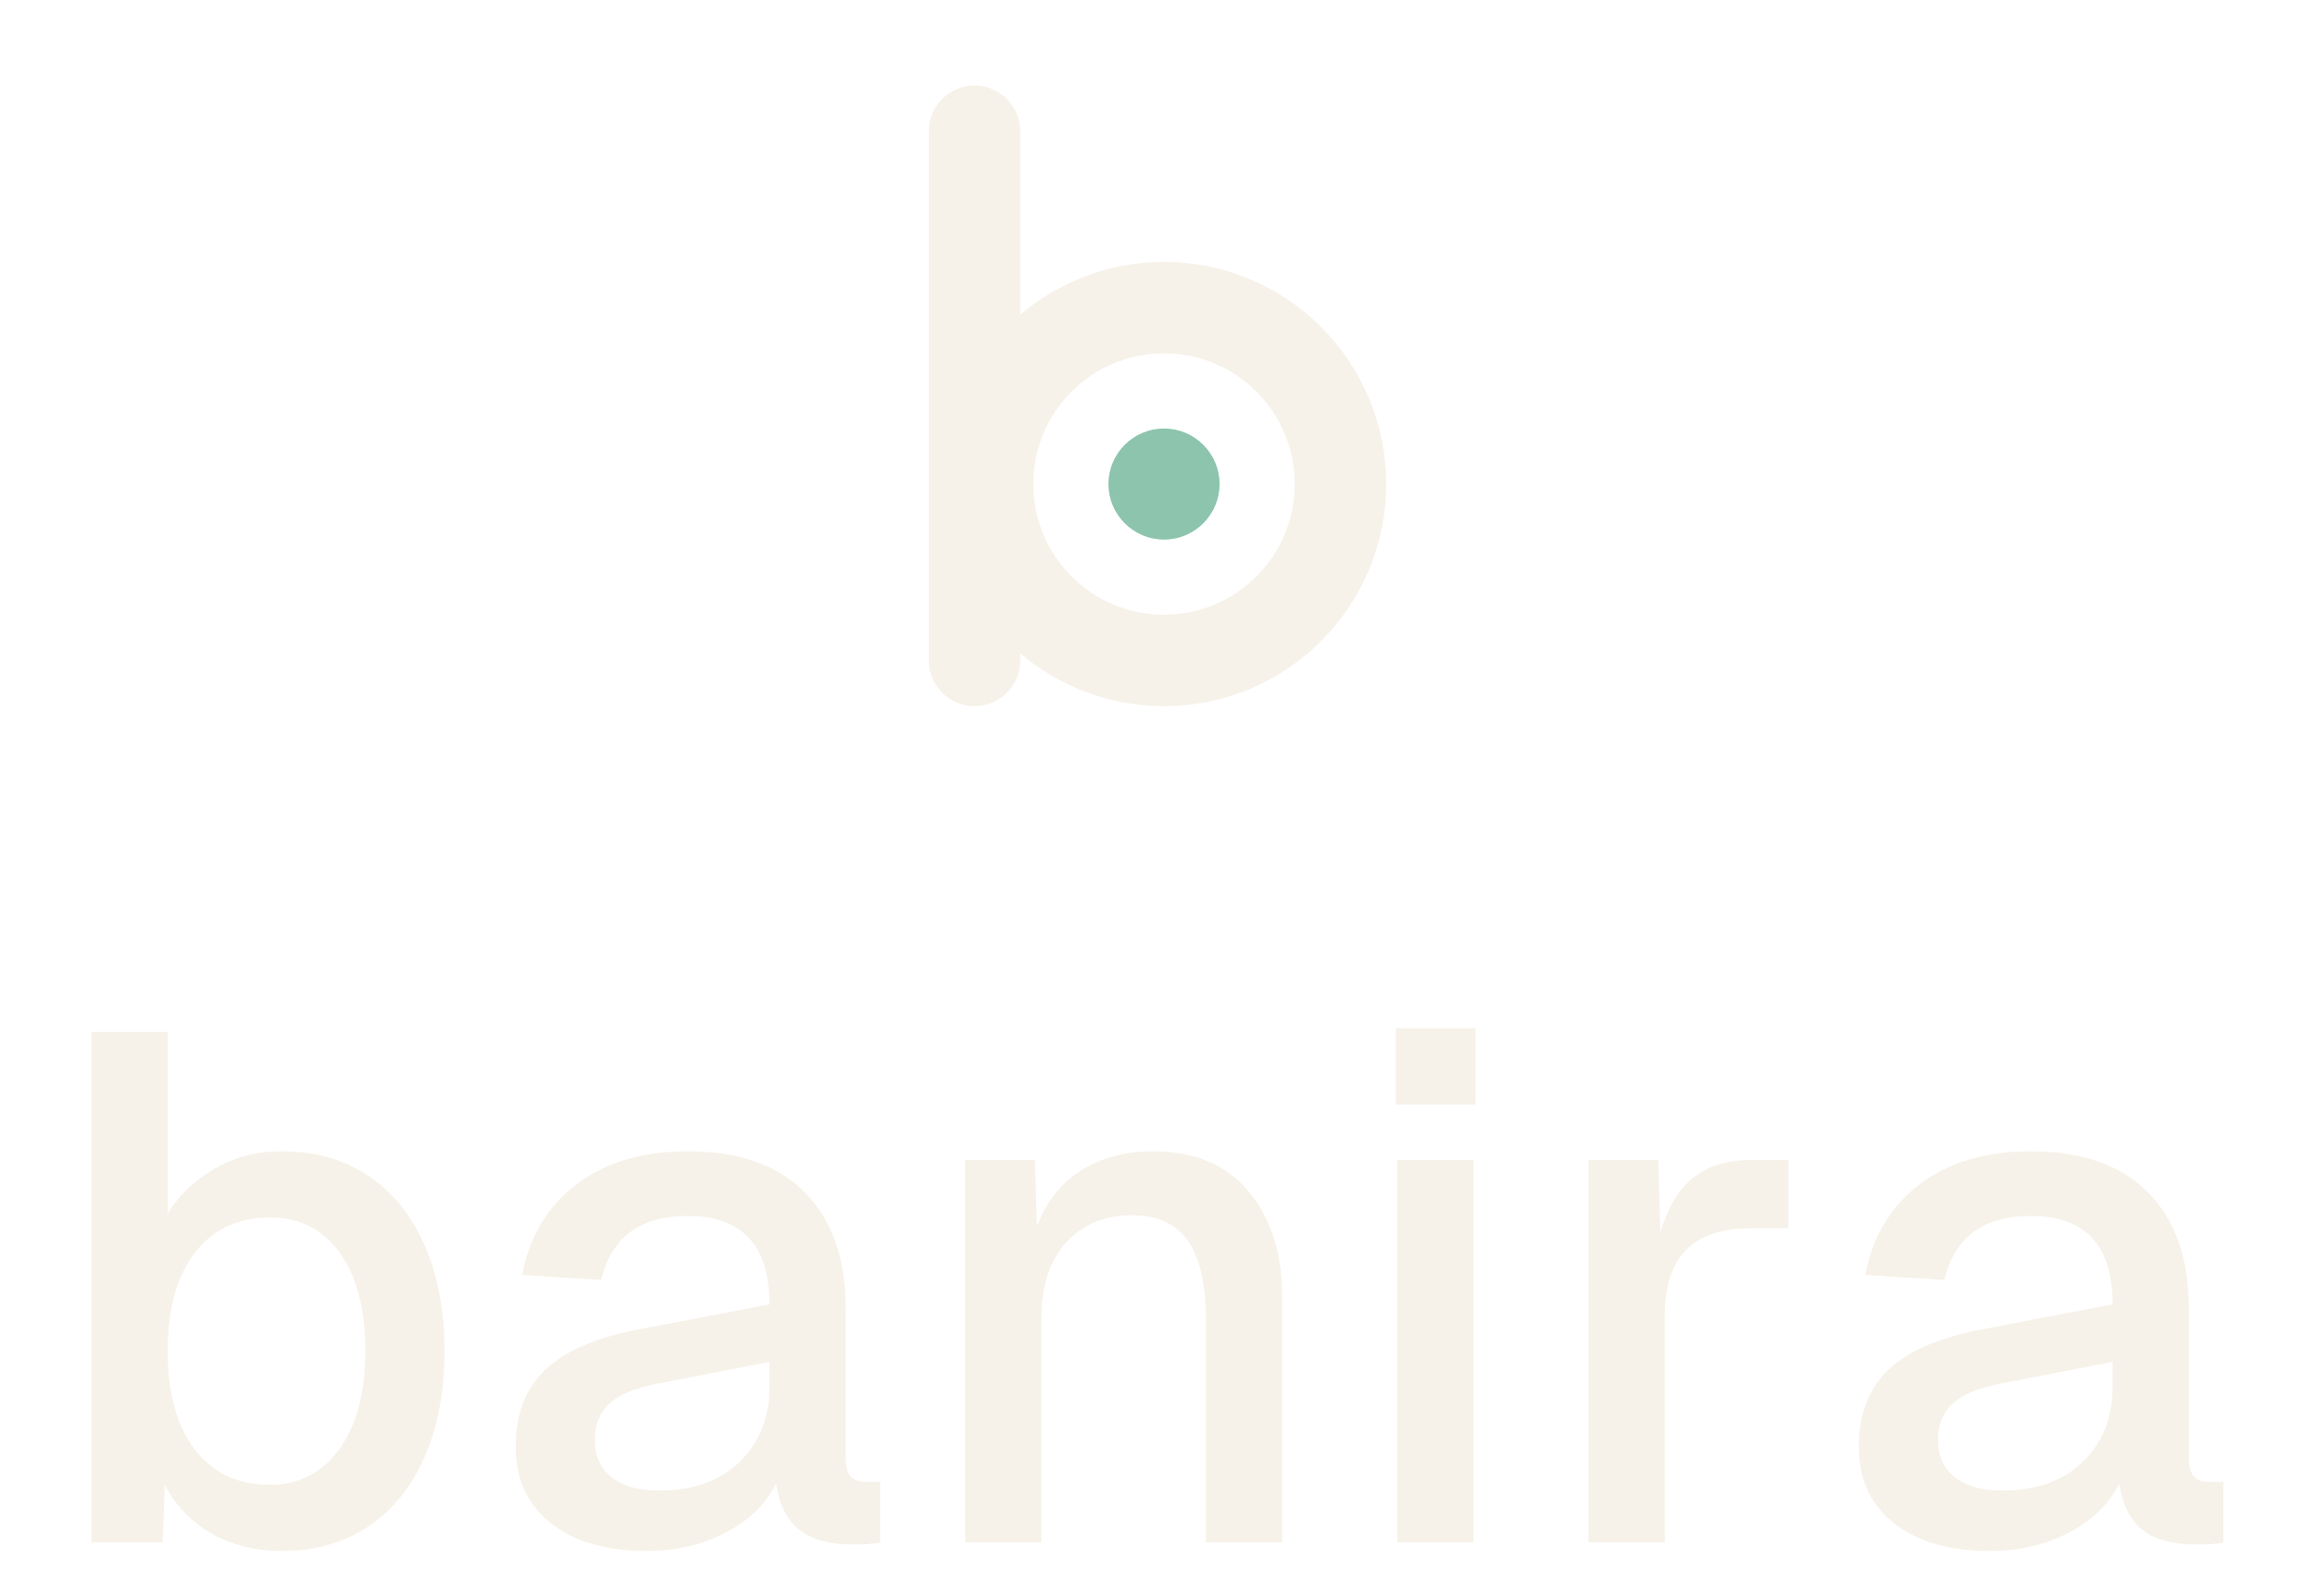
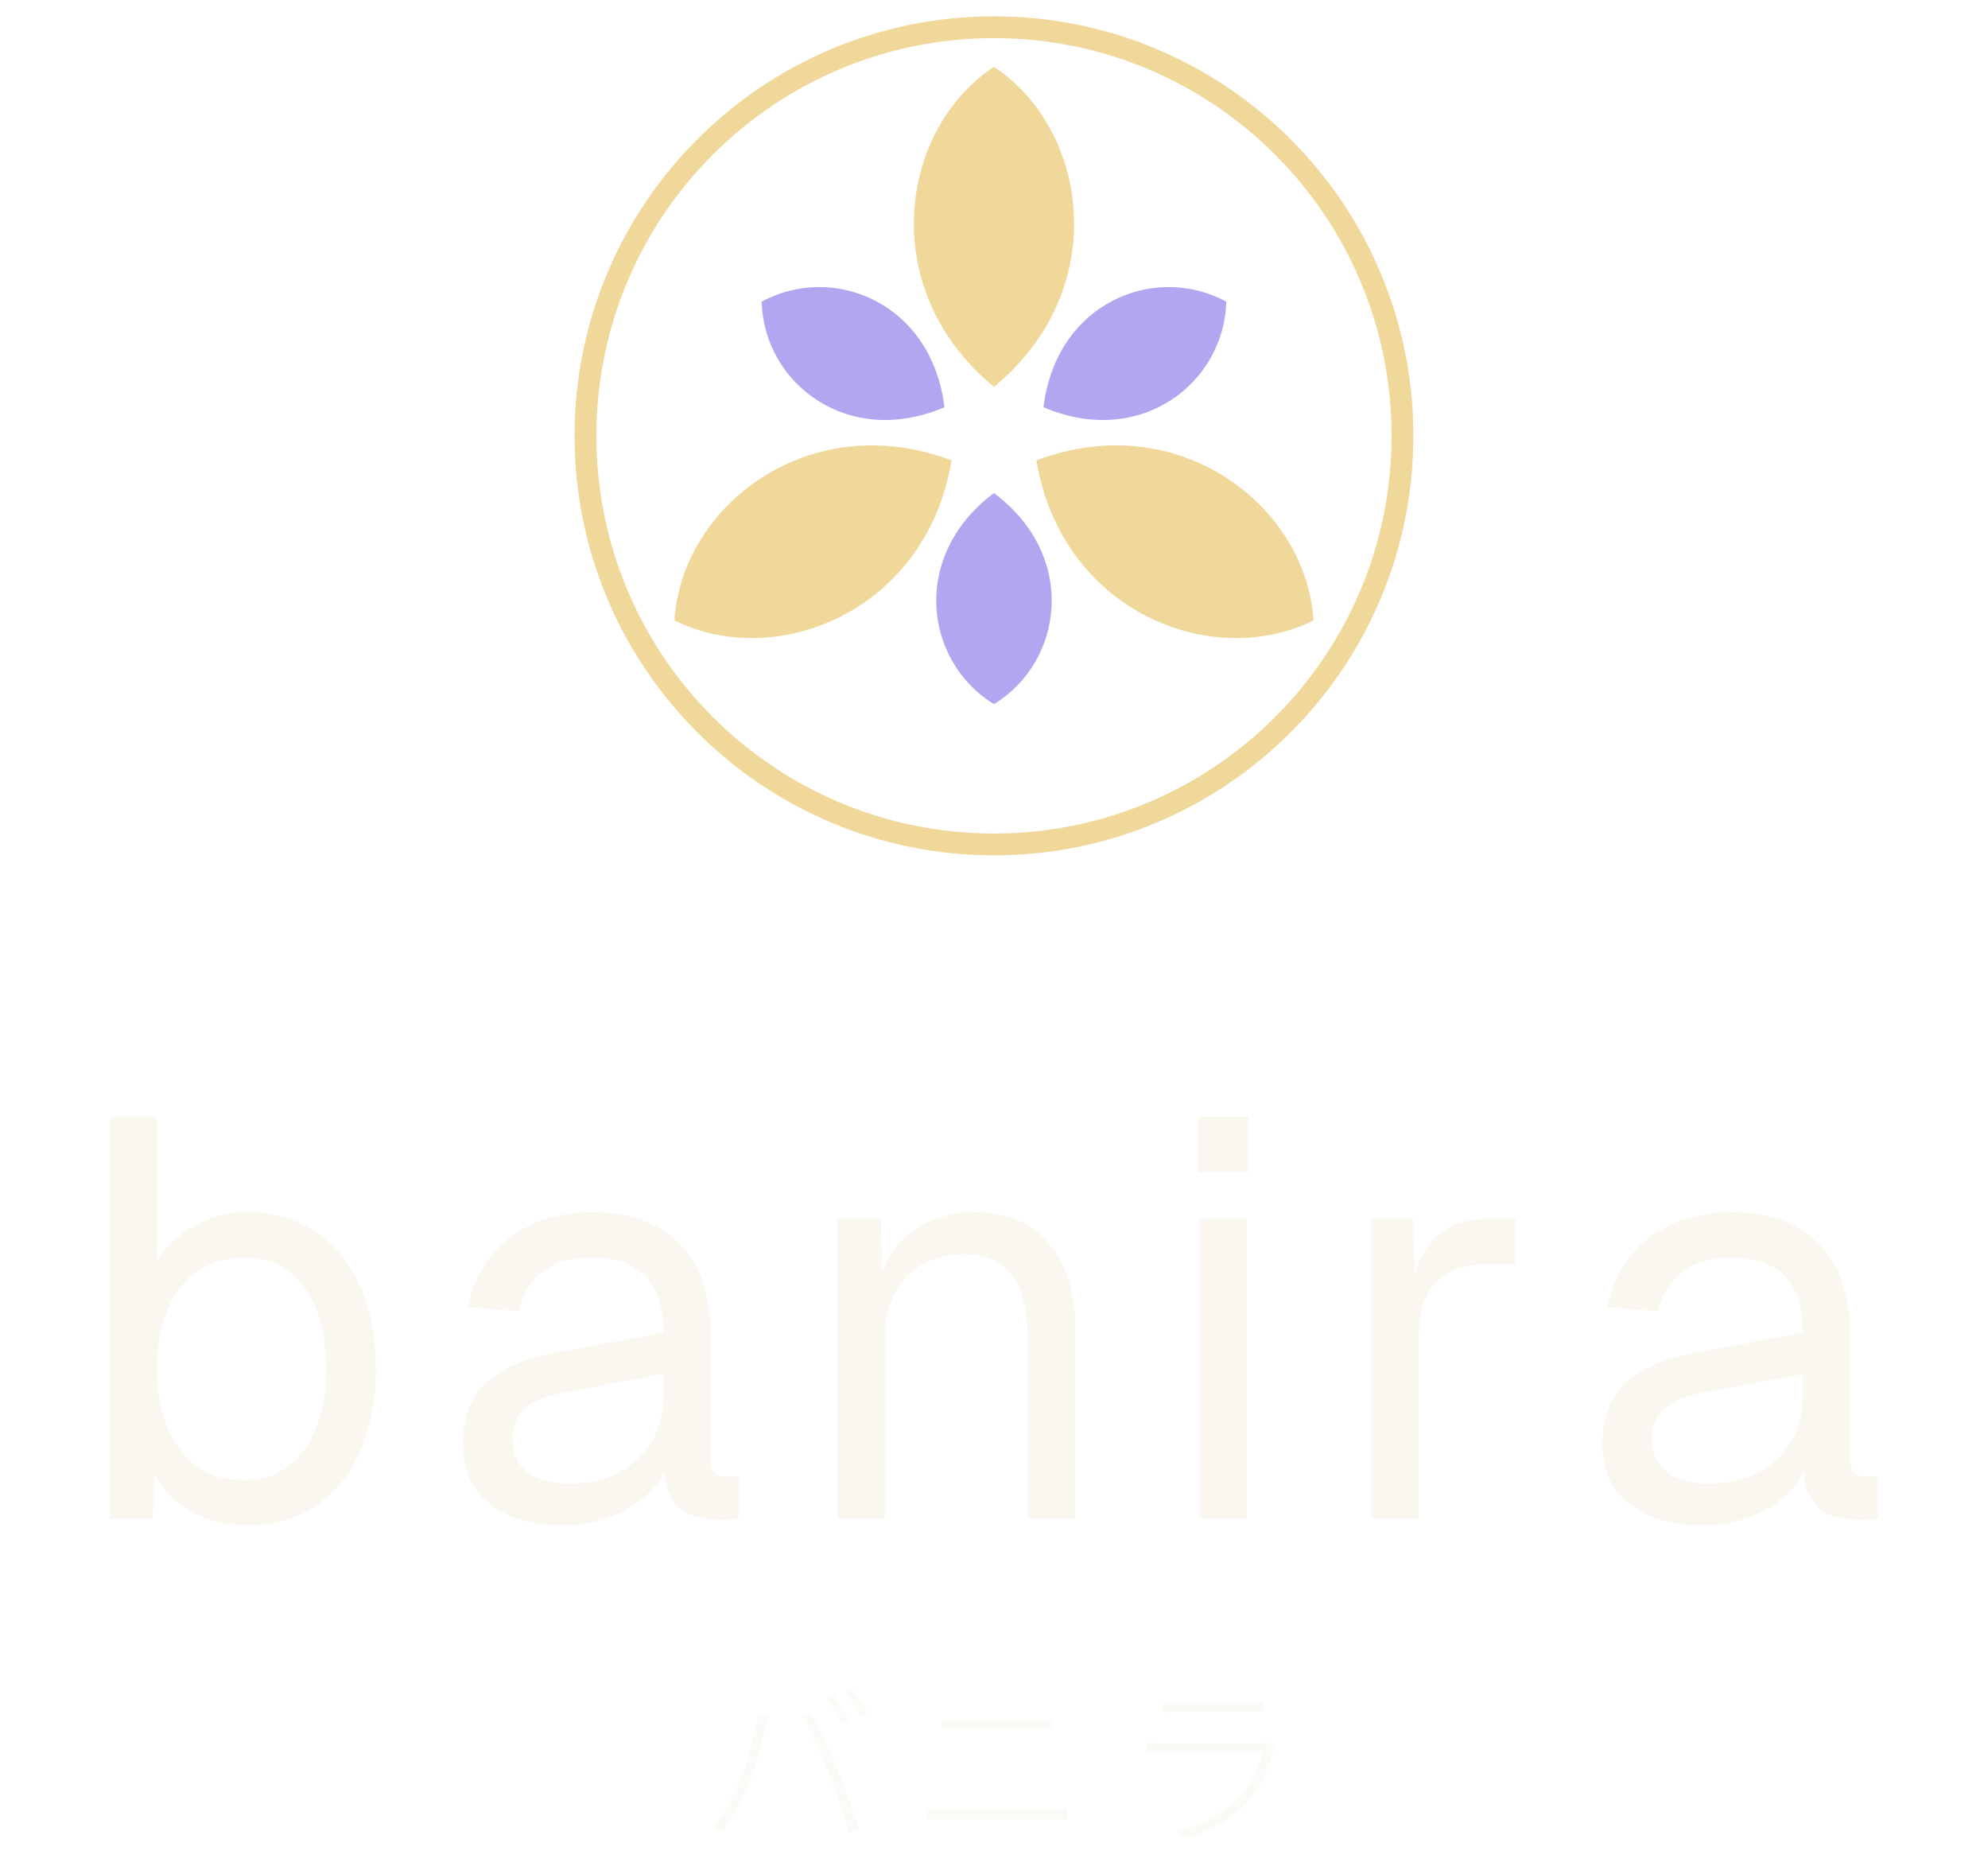
- <svg xmlns="http://www.w3.org/2000/svg" viewBox="0 0 177.14 122.00" width="177" height="122" role="img" aria-label="Banira">
-   <g transform="translate(57.06809 0) scale(1.0)">
-     <line x1="17.5" y1="10" x2="17.5" y2="50.5" stroke="#F6F2E9" stroke-width="7" stroke-linecap="round" />
-     <circle cx="32" cy="37" r="13.5" fill="none" stroke="#F6F2E9" stroke-width="7" />
-     <circle cx="32" cy="37" r="4.25" fill="#8CC4AE" />
+ <svg xmlns="http://www.w3.org/2000/svg" viewBox="0 0 145.88 137.00" width="146" height="137" role="img" aria-label="Banira">
+   <g transform="translate(40.93776 0) scale(1.0)">
+     <circle cx="32" cy="32" r="30" fill="none" stroke="#F0D79A" stroke-width="1.6" />
+     <g fill="#B3A6F0">
+       <g transform="translate(32 32) rotate(60)">
+         <path d="M0 -4.20 C6.20 -8.85 5.08 -16.60 0 -19.70 C-5.08 -16.60 -6.20 -8.85 0 -4.20Z" />
+       </g>
+       <g transform="translate(32 32) rotate(180)">
+         <path d="M0 -4.20 C6.20 -8.85 5.08 -16.60 0 -19.70 C-5.08 -16.60 -6.20 -8.85 0 -4.20Z" />
+       </g>
+       <g transform="translate(32 32) rotate(300)">
+         <path d="M0 -4.20 C6.20 -8.85 5.08 -16.60 0 -19.70 C-5.08 -16.60 -6.20 -8.85 0 -4.20Z" />
+       </g>
+     </g>
+     <g fill="#F0D79A">
+       <g transform="translate(32 32) rotate(0)">
+         <path d="M0 -3.60 C8.60 -10.65 7.05 -22.40 0 -27.10 C-7.05 -22.40 -8.60 -10.65 0 -3.60Z" />
+       </g>
+       <g transform="translate(32 32) rotate(120)">
+         <path d="M0 -3.60 C8.60 -10.65 7.05 -22.40 0 -27.10 C-7.05 -22.40 -8.60 -10.65 0 -3.60Z" />
+       </g>
+       <g transform="translate(32 32) rotate(240)">
+         <path d="M0 -3.60 C8.60 -10.65 7.05 -22.40 0 -27.10 C-7.05 -22.40 -8.60 -10.65 0 -3.60Z" />
+       </g>
+     </g>
  </g>
-   <path transform="translate(2.87 118.00) scale(0.05502)" d="M177 -80 174 0H75V-710H181V-457Q203 -494 245.0 -519.0Q287 -544 340 -544Q409 -544 460.0 -510.0Q511 -476 538.5 -413.0Q566 -350 566 -266Q566 -182 538.5 -119.0Q511 -56 460.0 -22.0Q409 12 340 12Q285 12 242.5 -12.0Q200 -36 177 -80ZM456 -266Q456 -353 420.5 -402.5Q385 -452 324 -452Q257 -452 219.0 -403.0Q181 -354 181 -266Q181 -179 218.5 -129.5Q256 -80 323 -80Q384 -80 420.0 -130.0Q456 -180 456 -266ZM665.0 -133Q665.0 -201 706.0 -240.0Q747.0 -279 835.0 -296L1018.0 -331Q1018.0 -454 904.0 -454Q805.0 -454 784.0 -365L674.0 -372Q689.0 -452 749.5 -498.0Q810.0 -544 904.0 -544Q1011.0 -544 1067.5 -486.5Q1124.0 -429 1124.0 -325V-118Q1124.0 -99 1131.0 -91.5Q1138.0 -84 1153.0 -84H1172.0V0Q1162.0 3 1133.0 3Q1086.0 3 1060.0 -17.0Q1034.0 -37 1027.0 -82Q1007.0 -40 958.0 -14.0Q909.0 12 847.0 12Q763.0 12 714.0 -26.5Q665.0 -65 665.0 -133ZM1018.0 -217V-251L863.0 -221Q816.0 -212 795.5 -193.0Q775.0 -174 775.0 -143Q775.0 -109 798.5 -90.5Q822.0 -72 865.0 -72Q935.0 -72 976.5 -112.0Q1018.0 -152 1018.0 -217ZM1290.0 -532H1387.0L1390.0 -440Q1410.0 -492 1452.5 -518.0Q1495.0 -544 1551.0 -544Q1638.0 -544 1684.5 -488.0Q1731.0 -432 1731.0 -342V0H1625.0V-310Q1625.0 -382 1600.5 -418.5Q1576.0 -455 1522.0 -455Q1465.0 -455 1430.5 -417.0Q1396.0 -379 1396.0 -310V0H1290.0ZM1891.0 -532H1997.0V0H1891.0ZM1889.0 -715H2000.0V-609H1889.0ZM2157.0 -532H2254.0L2257.0 -431Q2272.0 -483 2303.0 -507.5Q2334.0 -532 2384.0 -532H2435.0V-437H2384.0Q2323.0 -437 2293.0 -407.0Q2263.0 -377 2263.0 -314V0H2157.0ZM2533.0 -133Q2533.0 -201 2574.0 -240.0Q2615.0 -279 2703.0 -296L2886.0 -331Q2886.0 -454 2772.0 -454Q2673.0 -454 2652.0 -365L2542.0 -372Q2557.0 -452 2617.5 -498.0Q2678.0 -544 2772.0 -544Q2879.0 -544 2935.5 -486.5Q2992.0 -429 2992.0 -325V-118Q2992.0 -99 2999.0 -91.5Q3006.0 -84 3021.0 -84H3040.0V0Q3030.0 3 3001.0 3Q2954.0 3 2928.0 -17.0Q2902.0 -37 2895.0 -82Q2875.0 -40 2826.0 -14.0Q2777.0 12 2715.0 12Q2631.0 12 2582.0 -26.5Q2533.0 -65 2533.0 -133ZM2886.0 -217V-251L2731.0 -221Q2684.0 -212 2663.5 -193.0Q2643.0 -174 2643.0 -143Q2643.0 -109 2666.5 -90.5Q2690.0 -72 2733.0 -72Q2803.0 -72 2844.5 -112.0Q2886.0 -152 2886.0 -217Z" fill="#F6F2E9" />
+   <path transform="translate(4.68 111.50) scale(0.04149)" d="M159 -80 156 0H80V-710H164V-456Q185 -492 228.0 -517.0Q271 -542 323 -542Q392 -542 443.5 -508.0Q495 -474 523.0 -411.5Q551 -349 551 -265Q551 -181 523.0 -118.5Q495 -56 443.5 -22.0Q392 12 323 12Q268 12 225.0 -12.0Q182 -36 159 -80ZM463 -265Q463 -357 424.5 -409.5Q386 -462 320 -462Q247 -462 205.5 -409.5Q164 -357 164 -265Q164 -174 205.0 -121.0Q246 -68 318 -68Q385 -68 424.0 -121.0Q463 -174 463 -265ZM705.0 -132Q705.0 -200 745.0 -239.0Q785.0 -278 872.0 -294L1060.0 -329Q1060.0 -462 934.0 -462Q828.0 -462 803.0 -367L714.0 -374Q729.0 -451 787.5 -496.5Q846.0 -542 934.0 -542Q1035.0 -542 1089.5 -485.0Q1144.0 -428 1144.0 -326V-107Q1144.0 -89 1150.5 -81.5Q1157.0 -74 1172.0 -74H1193.0V0Q1181.0 2 1161.0 2Q1113.0 2 1089.5 -18.0Q1066.0 -38 1061.0 -82Q1041.0 -41 991.5 -14.5Q942.0 12 884.0 12Q801.0 12 753.0 -26.0Q705.0 -64 705.0 -132ZM1060.0 -218V-256L888.0 -224Q836.0 -215 814.5 -194.5Q793.0 -174 793.0 -140Q793.0 -103 819.0 -82.5Q845.0 -62 892.0 -62Q970.0 -62 1015.0 -106.0Q1060.0 -150 1060.0 -218ZM1368.0 -530H1445.0L1447.0 -435Q1467.0 -488 1510.0 -515.0Q1553.0 -542 1610.0 -542Q1697.0 -542 1743.0 -486.0Q1789.0 -430 1789.0 -341V0H1705.0V-317Q1705.0 -392 1678.0 -430.0Q1651.0 -468 1592.0 -468Q1529.0 -468 1490.5 -428.5Q1452.0 -389 1452.0 -317V0H1368.0ZM2009.0 -530H2093.0V0H2009.0ZM2007.0 -711H2095.0V-613H2007.0ZM2313.0 -530H2387.0L2390.0 -432Q2418.0 -530 2516.0 -530H2568.0V-450H2517.0Q2397.0 -450 2397.0 -320V0H2313.0ZM2722.0 -132Q2722.0 -200 2762.0 -239.0Q2802.0 -278 2889.0 -294L3077.0 -329Q3077.0 -462 2951.0 -462Q2845.0 -462 2820.0 -367L2731.0 -374Q2746.0 -451 2804.5 -496.5Q2863.0 -542 2951.0 -542Q3052.0 -542 3106.5 -485.0Q3161.0 -428 3161.0 -326V-107Q3161.0 -89 3167.5 -81.5Q3174.0 -74 3189.0 -74H3210.0V0Q3198.0 2 3178.0 2Q3130.0 2 3106.5 -18.0Q3083.0 -38 3078.0 -82Q3058.0 -41 3008.5 -14.5Q2959.0 12 2901.0 12Q2818.0 12 2770.0 -26.0Q2722.0 -64 2722.0 -132ZM3077.0 -218V-256L2905.0 -224Q2853.0 -215 2831.5 -194.5Q2810.0 -174 2810.0 -140Q2810.0 -103 2836.0 -82.5Q2862.0 -62 2909.0 -62Q2987.0 -62 3032.0 -106.0Q3077.0 -150 3077.0 -218Z" fill="#FAF7F0" />
+   <path transform="translate(51.23 134.59) scale(0.01314)" d="M757 -769 719 -752C746 -714 782 -654 801 -613L840 -632C819 -674 782 -733 757 -769ZM861 -806 825 -789C853 -751 886 -696 909 -651L947 -670C928 -708 888 -769 861 -806ZM233 -294C198 -214 143 -110 80 -26L132 -3C191 -87 243 -184 280 -272C326 -380 361 -535 374 -592C379 -612 384 -630 389 -649L333 -660C319 -552 276 -394 233 -294ZM725 -343C767 -237 819 -96 843 -4L897 -21C871 -107 818 -257 775 -360C730 -471 668 -600 630 -670L580 -652C624 -579 684 -445 725 -343ZM1363.0 -635V-577C1392.0 -578 1418.0 -579 1450.0 -579C1495.0 -579 1840.0 -579 1887.0 -579C1919.0 -579 1952.0 -579 1979.0 -577V-635C1952.0 -632 1921.0 -631 1887.0 -631C1839.0 -631 1501.0 -631 1450.0 -631C1419.0 -631 1392.0 -633 1363.0 -635ZM1276.0 -136V-74C1307.0 -75 1334.0 -77 1369.0 -77C1423.0 -77 1928.0 -77 1983.0 -77C2008.0 -77 2036.0 -76 2062.0 -74V-136C2036.0 -133 2010.0 -131 1983.0 -131C1928.0 -131 1423.0 -131 1369.0 -131C1334.0 -131 1307.0 -134 1276.0 -136ZM2596.0 -731V-676C2622.0 -677 2648.0 -678 2677.0 -678C2729.0 -678 3018.0 -678 3075.0 -678C3107.0 -678 3134.0 -678 3156.0 -676V-731C3134.0 -728 3107.0 -727 3076.0 -727C3016.0 -727 2725.0 -727 2677.0 -727C2646.0 -727 2621.0 -728 2596.0 -731ZM3223.0 -484 3185.0 -507C3175.0 -503 3157.0 -501 3140.0 -501C3099.0 -501 2633.0 -501 2594.0 -501C2570.0 -501 2540.0 -503 2508.0 -507V-450C2540.0 -452 2571.0 -453 2594.0 -453C2637.0 -453 3105.0 -453 3154.0 -453C3135.0 -370 3090.0 -272 3025.0 -203C2935.0 -107 2806.0 -42 2670.0 -15L2710.0 31C2837.0 -3 2961.0 -57 3068.0 -173C3143.0 -254 3189.0 -362 3212.0 -461C3214.0 -467 3219.0 -477 3223.0 -484Z" fill="#FAF7F0" fill-opacity=".62" />
</svg>
